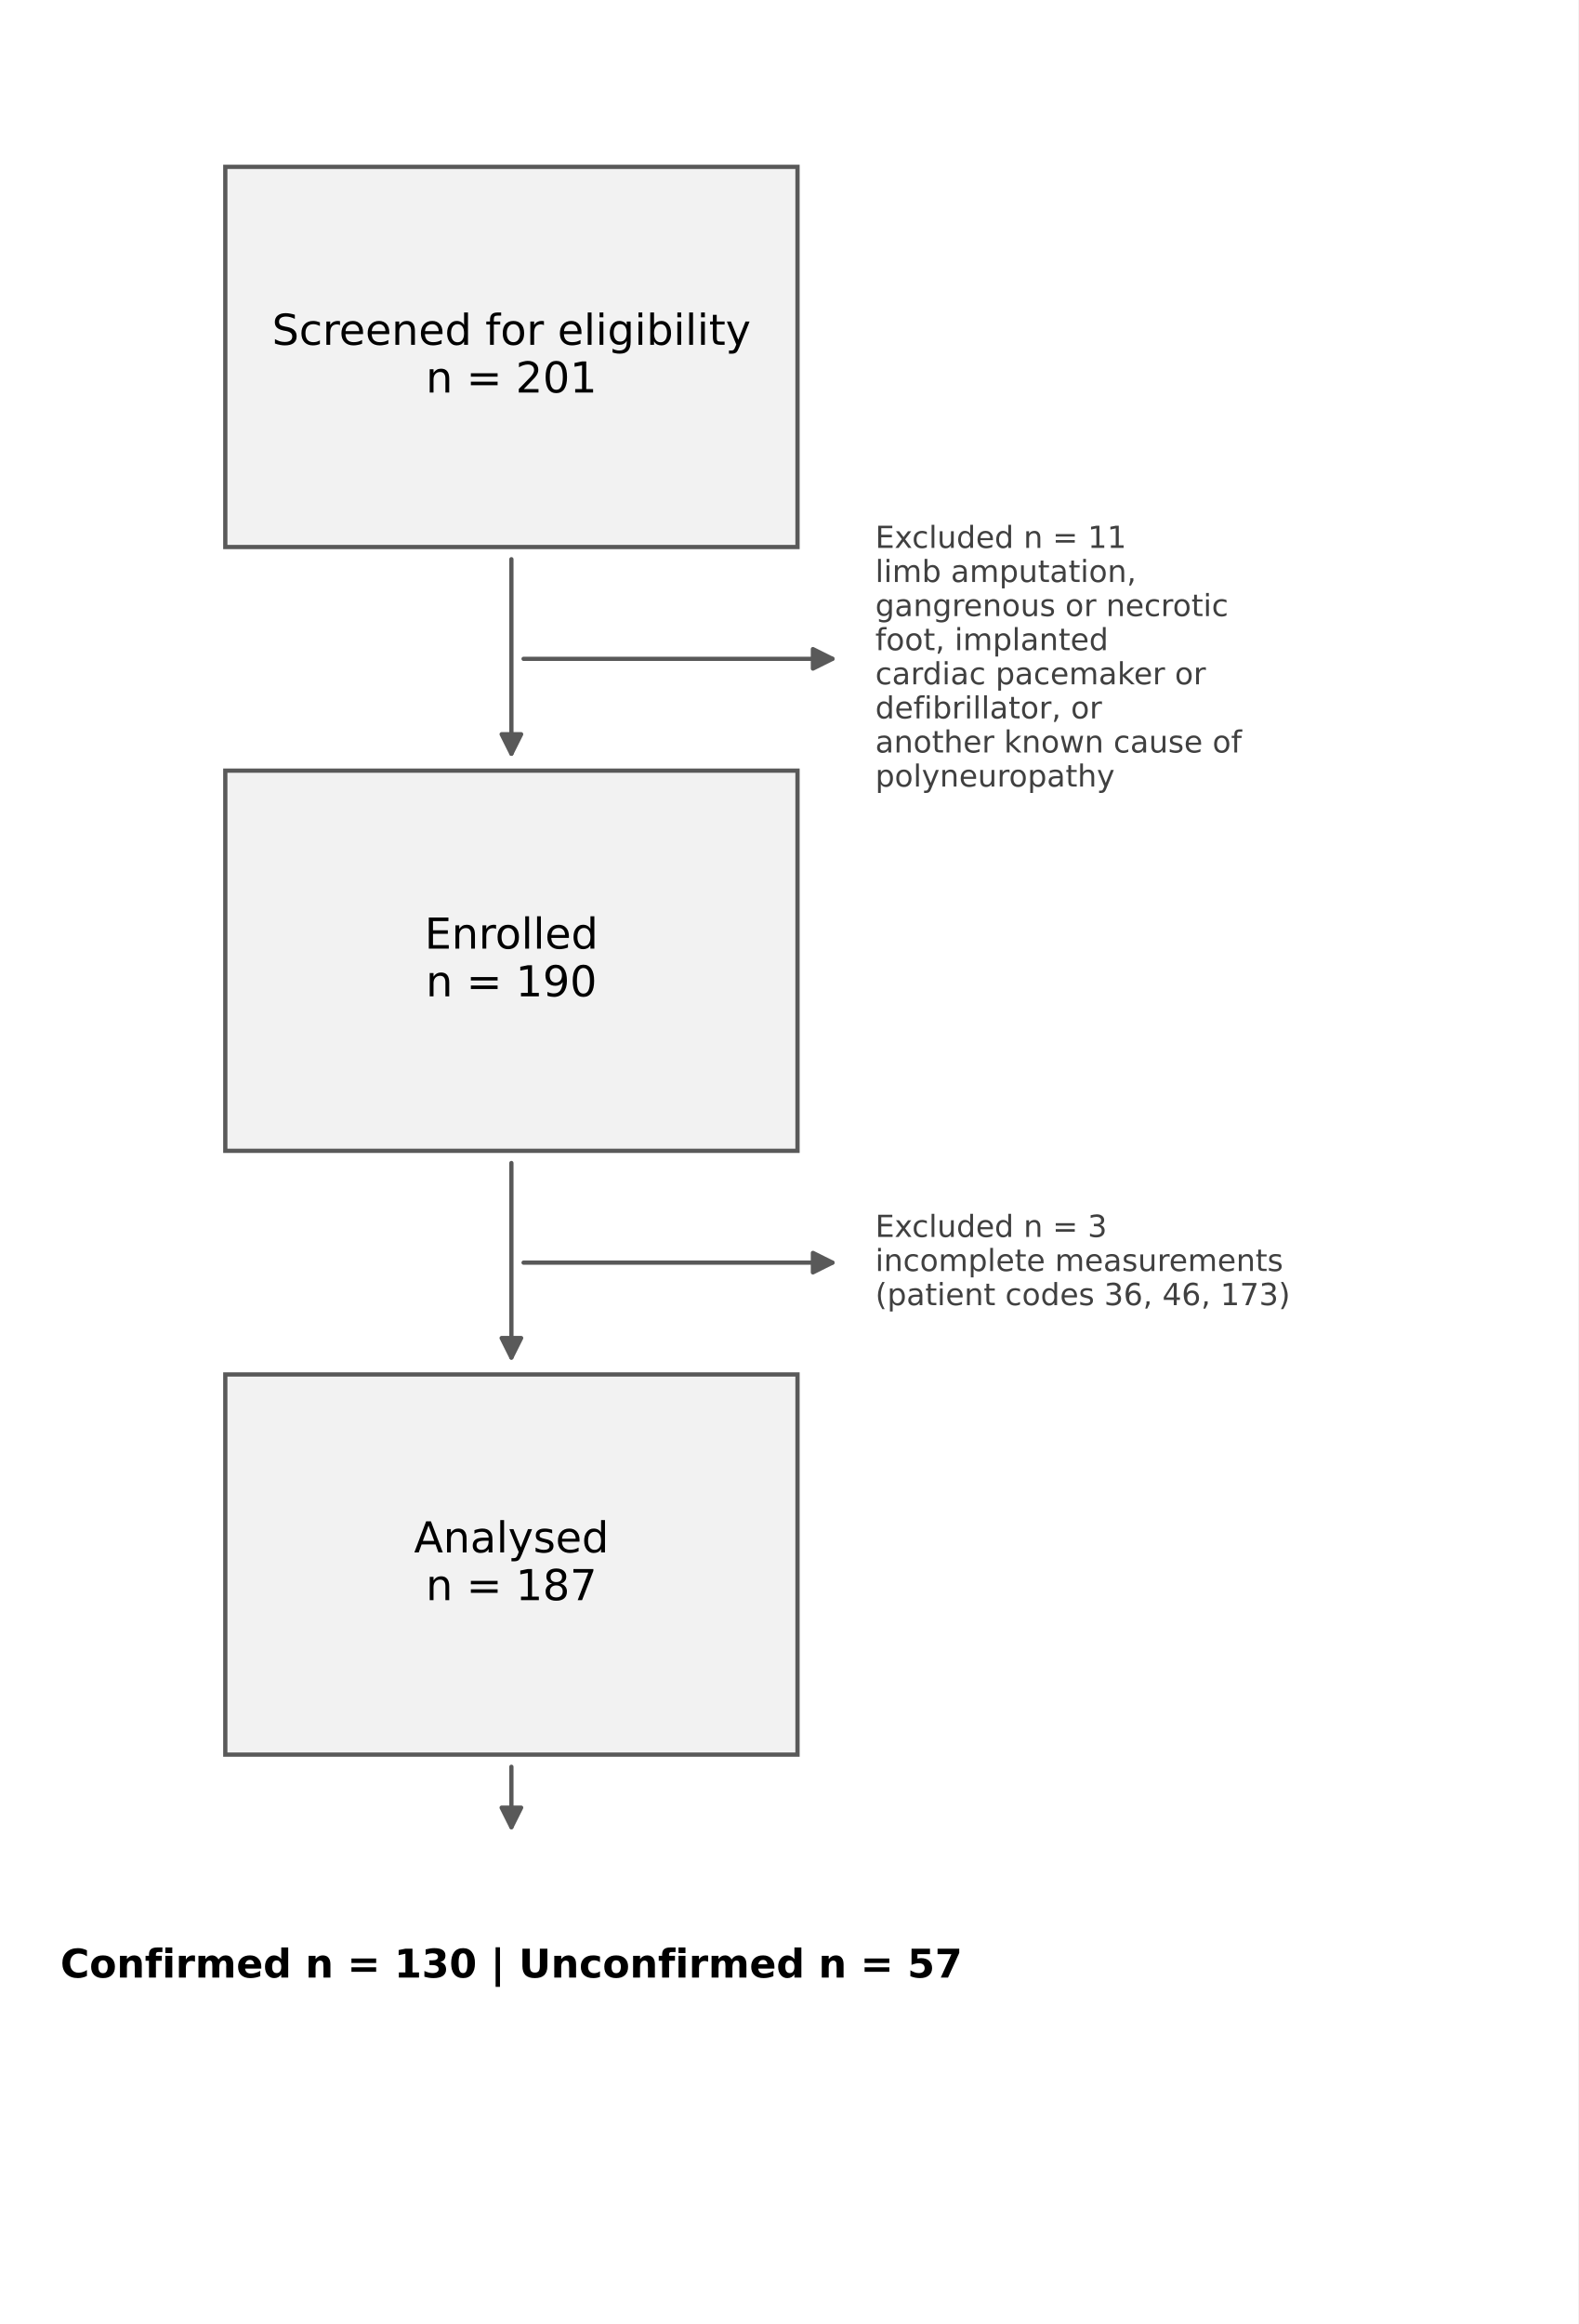
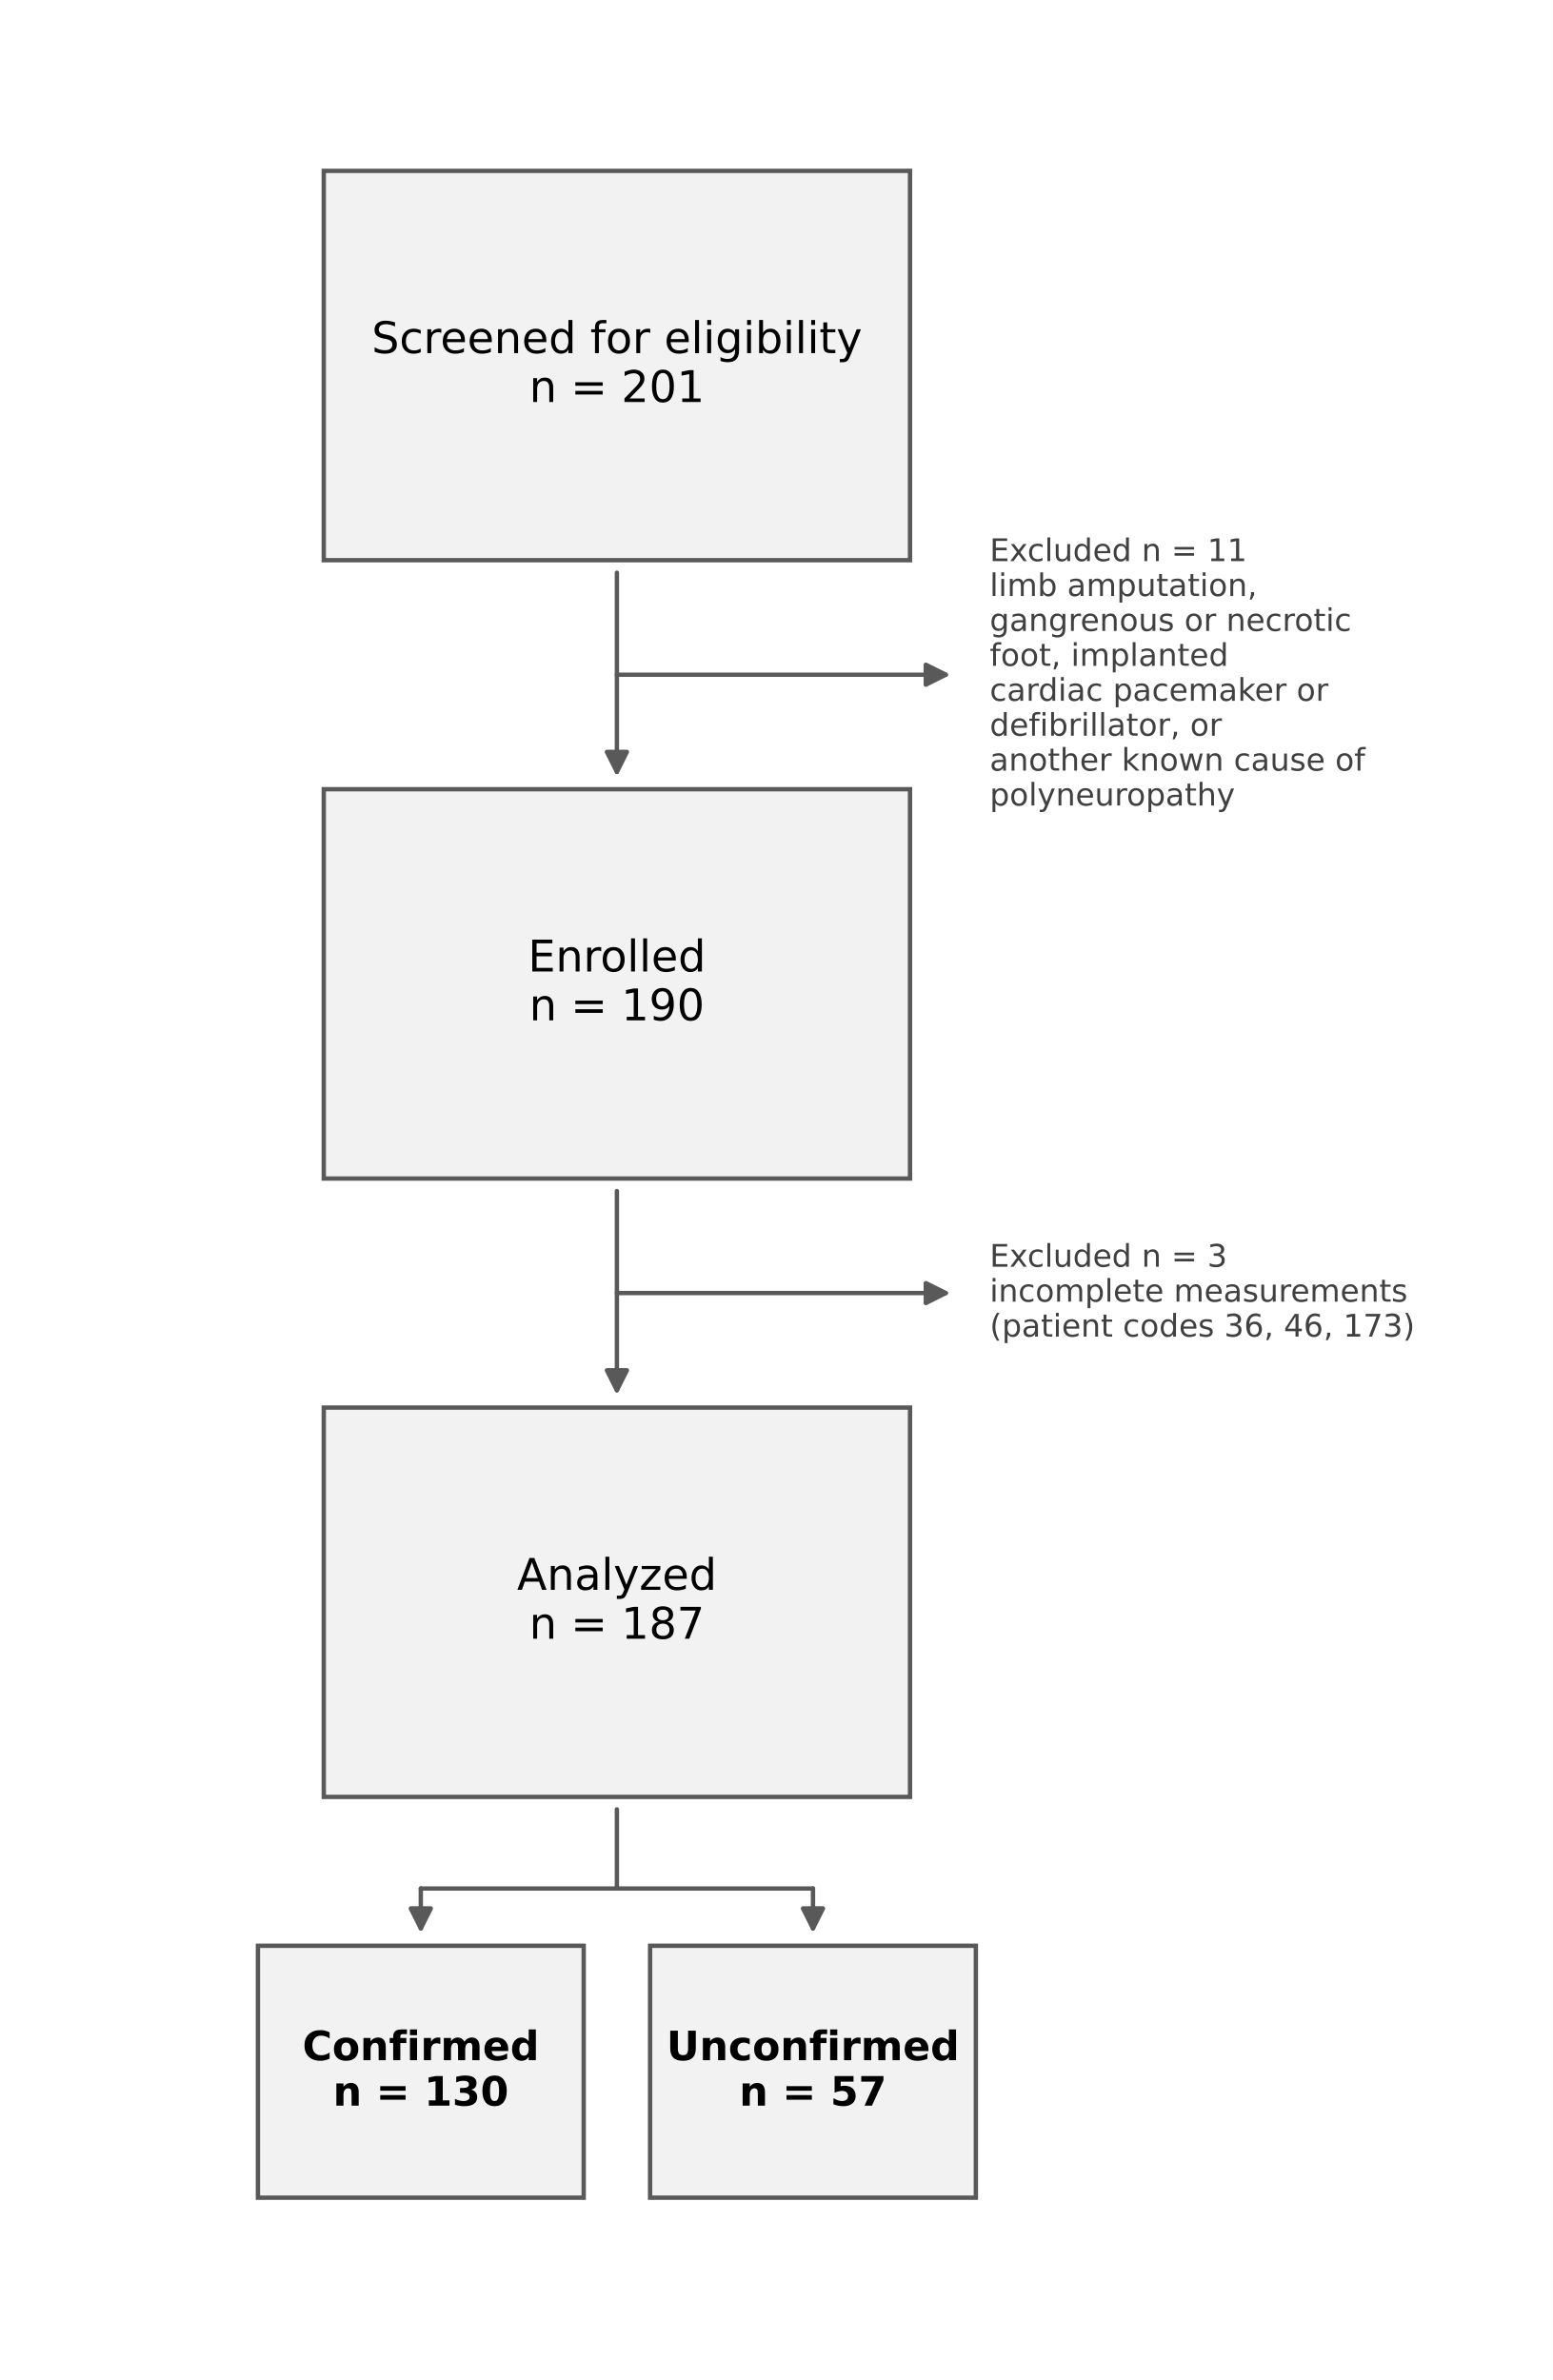
- <svg xmlns="http://www.w3.org/2000/svg" width="259.2pt" height="381.6pt" viewBox="0 0 259.2 381.6" version="1.1">
+ <svg xmlns="http://www.w3.org/2000/svg" width="248.917pt" height="381.6pt" viewBox="0 0 248.917 381.6" version="1.1">
  <defs>
    <style type="text/css">*{stroke-linejoin: round; stroke-linecap: butt}</style>
  </defs>
  <g id="figure_1">
    <g id="patch_1">
-       <path d="M 0 381.6  L 259.2 381.6  L 259.2 0  L 0 0  z " style="fill: #ffffff" />
+       <path d="M 0 381.6  L 248.917 381.6  L 248.917 0  L 0 0  z " style="fill: #ffffff" />
    </g>
    <g id="axes_1">
      <g id="patch_2">
-         <path d="M 37.002 89.82  L 130.983 89.82  L 130.983 27.396  L 37.002 27.396  z " clip-path="url(#pc9bba68174)" style="fill: #f2f2f2; stroke: #595959; stroke-width: 0.7; stroke-linejoin: miter" />
+         <path d="M 51.903 89.82  L 145.883 89.82  L 145.883 27.396  L 51.903 27.396  z " clip-path="url(#pb16adbec07)" style="fill: #f2f2f2; stroke: #595959; stroke-width: 0.7; stroke-linejoin: miter" />
      </g>
      <g id="patch_3">
-         <path d="M 37.002 188.964  L 130.983 188.964  L 130.983 126.54  L 37.002 126.54  z " clip-path="url(#pc9bba68174)" style="fill: #f2f2f2; stroke: #595959; stroke-width: 0.7; stroke-linejoin: miter" />
+         <path d="M 51.903 188.964  L 145.883 188.964  L 145.883 126.54  L 51.903 126.54  z " clip-path="url(#pb16adbec07)" style="fill: #f2f2f2; stroke: #595959; stroke-width: 0.7; stroke-linejoin: miter" />
      </g>
      <g id="patch_4">
-         <path d="M 37.002 288.108  L 130.983 288.108  L 130.983 225.684  L 37.002 225.684  z " clip-path="url(#pc9bba68174)" style="fill: #f2f2f2; stroke: #595959; stroke-width: 0.7; stroke-linejoin: miter" />
+         <path d="M 51.903 288.108  L 145.883 288.108  L 145.883 225.684  L 51.903 225.684  z " clip-path="url(#pb16adbec07)" style="fill: #f2f2f2; stroke: #595959; stroke-width: 0.7; stroke-linejoin: miter" />
      </g>
      <g id="patch_5">
-         <path d="M 83.992 91.824  Q 83.992 108.184 83.992 123.761  " clip-path="url(#pc9bba68174)" style="fill: none; stroke: #595959; stroke-width: 0.7; stroke-linecap: round" />
-         <path d="M 85.592 120.561  L 83.992 123.761  L 82.392 120.561  z " clip-path="url(#pc9bba68174)" style="fill: #595959; stroke: #595959; stroke-width: 0.7; stroke-linecap: round" />
+         <path d="M 98.893 91.824  Q 98.893 108.184 98.893 123.761  " clip-path="url(#pb16adbec07)" style="fill: none; stroke: #595959; stroke-width: 0.7; stroke-linecap: round" />
+         <path d="M 100.493 120.561  L 98.893 123.761  L 97.293 120.561  z " clip-path="url(#pb16adbec07)" style="fill: #595959; stroke: #595959; stroke-width: 0.7; stroke-linecap: round" />
      </g>
      <g id="patch_6">
-         <path d="M 83.992 190.968  Q 83.992 207.328 83.992 222.905  " clip-path="url(#pc9bba68174)" style="fill: none; stroke: #595959; stroke-width: 0.7; stroke-linecap: round" />
-         <path d="M 85.592 219.705  L 83.992 222.905  L 82.392 219.705  z " clip-path="url(#pc9bba68174)" style="fill: #595959; stroke: #595959; stroke-width: 0.7; stroke-linecap: round" />
+         <path d="M 98.893 190.968  Q 98.893 207.328 98.893 222.905  " clip-path="url(#pb16adbec07)" style="fill: none; stroke: #595959; stroke-width: 0.7; stroke-linecap: round" />
+         <path d="M 100.493 219.705  L 98.893 222.905  L 97.293 219.705  z " clip-path="url(#pb16adbec07)" style="fill: #595959; stroke: #595959; stroke-width: 0.7; stroke-linecap: round" />
      </g>
      <g id="patch_7">
-         <path d="M 85.994 108.18  Q 111.745 108.18 136.713 108.18  " clip-path="url(#pc9bba68174)" style="fill: none; stroke: #595959; stroke-width: 0.7; stroke-linecap: round" />
-         <path d="M 133.513 106.58  L 136.713 108.18  L 133.513 109.78  z " clip-path="url(#pc9bba68174)" style="fill: #595959; stroke: #595959; stroke-width: 0.7; stroke-linecap: round" />
+         <path d="M 98.893 108.18  Q 125.645 108.18 151.613 108.18  " clip-path="url(#pb16adbec07)" style="fill: none; stroke: #595959; stroke-width: 0.7; stroke-linecap: round" />
+         <path d="M 148.413 106.58  L 151.613 108.18  L 148.413 109.78  z " clip-path="url(#pb16adbec07)" style="fill: #595959; stroke: #595959; stroke-width: 0.7; stroke-linecap: round" />
      </g>
      <g id="patch_8">
-         <path d="M 85.994 207.324  Q 111.745 207.324 136.713 207.324  " clip-path="url(#pc9bba68174)" style="fill: none; stroke: #595959; stroke-width: 0.7; stroke-linecap: round" />
-         <path d="M 133.513 205.724  L 136.713 207.324  L 133.513 208.924  z " clip-path="url(#pc9bba68174)" style="fill: #595959; stroke: #595959; stroke-width: 0.7; stroke-linecap: round" />
+         <path d="M 98.893 207.324  Q 125.645 207.324 151.613 207.324  " clip-path="url(#pb16adbec07)" style="fill: none; stroke: #595959; stroke-width: 0.7; stroke-linecap: round" />
+         <path d="M 148.413 205.724  L 151.613 207.324  L 148.413 208.924  z " clip-path="url(#pb16adbec07)" style="fill: #595959; stroke: #595959; stroke-width: 0.7; stroke-linecap: round" />
      </g>
      <g id="patch_9">
-         <path d="M 83.992 290.105  Q 83.992 295.451 83.992 300.015  " clip-path="url(#pc9bba68174)" style="fill: none; stroke: #595959; stroke-width: 0.7; stroke-linecap: round" />
-         <path d="M 85.592 296.815  L 83.992 300.015  L 82.392 296.815  z " clip-path="url(#pc9bba68174)" style="fill: #595959; stroke: #595959; stroke-width: 0.7; stroke-linecap: round" />
+         <path d="M 98.893 290.105  Q 98.893 296.451 98.893 302.796  " clip-path="url(#pb16adbec07)" style="fill: none; stroke: #595959; stroke-width: 0.7; stroke-linecap: round" />
+       </g>
+       <g id="patch_10">
+         <path d="M 67.46 302.796  Q 98.893 302.796 130.327 302.796  " clip-path="url(#pb16adbec07)" style="fill: none; stroke: #595959; stroke-width: 0.7; stroke-linecap: round" />
+       </g>
+       <g id="patch_11">
+         <path d="M 67.46 302.796  Q 67.46 306.384 67.46 309.19  " clip-path="url(#pb16adbec07)" style="fill: none; stroke: #595959; stroke-width: 0.7; stroke-linecap: round" />
+         <path d="M 69.06 305.99  L 67.46 309.19  L 65.86 305.99  z " clip-path="url(#pb16adbec07)" style="fill: #595959; stroke: #595959; stroke-width: 0.7; stroke-linecap: round" />
+       </g>
+       <g id="patch_12">
+         <path d="M 41.348 352.368  L 93.571 352.368  L 93.571 311.976  L 41.348 311.976  z " clip-path="url(#pb16adbec07)" style="fill: #f2f2f2; stroke: #595959; stroke-width: 0.7; stroke-linejoin: miter" />
+       </g>
+       <g id="patch_13">
+         <path d="M 130.327 302.796  Q 130.327 306.384 130.327 309.19  " clip-path="url(#pb16adbec07)" style="fill: none; stroke: #595959; stroke-width: 0.7; stroke-linecap: round" />
+         <path d="M 131.927 305.99  L 130.327 309.19  L 128.727 305.99  z " clip-path="url(#pb16adbec07)" style="fill: #595959; stroke: #595959; stroke-width: 0.7; stroke-linecap: round" />
+       </g>
+       <g id="patch_14">
+         <path d="M 104.215 352.368  L 156.438 352.368  L 156.438 311.976  L 104.215 311.976  z " clip-path="url(#pb16adbec07)" style="fill: #f2f2f2; stroke: #595959; stroke-width: 0.7; stroke-linejoin: miter" />
      </g>
      <g id="text_1">
-         <text style="font-size: 7px; font-family: 'DejaVu Sans', 'Arial', 'Helvetica', sans-serif" transform="translate(44.67241 56.62033)">Screened for eligibility</text>
-         <text style="font-size: 7px; font-family: 'DejaVu Sans', 'Arial', 'Helvetica', sans-serif" transform="translate(69.93585 64.4588)">n = 201</text>
+         <text style="font-size: 7px; font-family: 'DejaVu Sans', 'Arial', 'Helvetica', sans-serif" transform="translate(59.57328 56.62033)">Screened for eligibility</text>
+         <text style="font-size: 7px; font-family: 'DejaVu Sans', 'Arial', 'Helvetica', sans-serif" transform="translate(84.83671 64.4588)">n = 201</text>
      </g>
      <g id="text_2">
-         <text style="font-size: 7px; font-family: 'DejaVu Sans', 'Arial', 'Helvetica', sans-serif" transform="translate(69.74061 155.7643)">Enrolled</text>
-         <text style="font-size: 7px; font-family: 'DejaVu Sans', 'Arial', 'Helvetica', sans-serif" transform="translate(69.93585 163.6028)">n = 190</text>
+         <text style="font-size: 7px; font-family: 'DejaVu Sans', 'Arial', 'Helvetica', sans-serif" transform="translate(84.64148 155.7643)">Enrolled</text>
+         <text style="font-size: 7px; font-family: 'DejaVu Sans', 'Arial', 'Helvetica', sans-serif" transform="translate(84.83671 163.6028)">n = 190</text>
      </g>
      <g id="text_3">
-         <text style="font-size: 7px; font-family: 'DejaVu Sans', 'Arial', 'Helvetica', sans-serif" transform="translate(67.99225 254.9083)">Analysed</text>
-         <text style="font-size: 7px; font-family: 'DejaVu Sans', 'Arial', 'Helvetica', sans-serif" transform="translate(69.93585 262.7468)">n = 187</text>
+         <text style="font-size: 7px; font-family: 'DejaVu Sans', 'Arial', 'Helvetica', sans-serif" transform="translate(82.87945 254.9083)">Analyzed</text>
+         <text style="font-size: 7px; font-family: 'DejaVu Sans', 'Arial', 'Helvetica', sans-serif" transform="translate(84.83671 262.7468)">n = 187</text>
      </g>
      <g id="text_4">
-         <text style="font-size: 5px; font-family: 'DejaVu Sans', 'Arial', 'Helvetica', sans-serif; fill: #404040" transform="translate(143.7548 89.96352)">Excluded n = 11</text>
-         <text style="font-size: 5px; font-family: 'DejaVu Sans', 'Arial', 'Helvetica', sans-serif; fill: #404040" transform="translate(143.7548 95.56242)">limb amputation,</text>
-         <text style="font-size: 5px; font-family: 'DejaVu Sans', 'Arial', 'Helvetica', sans-serif; fill: #404040" transform="translate(143.7548 101.1613)">gangrenous or necrotic</text>
-         <text style="font-size: 5px; font-family: 'DejaVu Sans', 'Arial', 'Helvetica', sans-serif; fill: #404040" transform="translate(143.7548 106.7602)">foot, implanted</text>
-         <text style="font-size: 5px; font-family: 'DejaVu Sans', 'Arial', 'Helvetica', sans-serif; fill: #404040" transform="translate(143.7548 112.3591)">cardiac pacemaker or</text>
-         <text style="font-size: 5px; font-family: 'DejaVu Sans', 'Arial', 'Helvetica', sans-serif; fill: #404040" transform="translate(143.7548 117.958)">defibrillator, or</text>
-         <text style="font-size: 5px; font-family: 'DejaVu Sans', 'Arial', 'Helvetica', sans-serif; fill: #404040" transform="translate(143.7548 123.557)">another known cause of</text>
-         <text style="font-size: 5px; font-family: 'DejaVu Sans', 'Arial', 'Helvetica', sans-serif; fill: #404040" transform="translate(143.7548 129.1559)">polyneuropathy</text>
+         <text style="font-size: 5px; font-family: 'DejaVu Sans', 'Arial', 'Helvetica', sans-serif; fill: #404040" transform="translate(158.6557 89.96352)">Excluded n = 11</text>
+         <text style="font-size: 5px; font-family: 'DejaVu Sans', 'Arial', 'Helvetica', sans-serif; fill: #404040" transform="translate(158.6557 95.56242)">limb amputation,</text>
+         <text style="font-size: 5px; font-family: 'DejaVu Sans', 'Arial', 'Helvetica', sans-serif; fill: #404040" transform="translate(158.6557 101.1613)">gangrenous or necrotic</text>
+         <text style="font-size: 5px; font-family: 'DejaVu Sans', 'Arial', 'Helvetica', sans-serif; fill: #404040" transform="translate(158.6557 106.7602)">foot, implanted</text>
+         <text style="font-size: 5px; font-family: 'DejaVu Sans', 'Arial', 'Helvetica', sans-serif; fill: #404040" transform="translate(158.6557 112.3591)">cardiac pacemaker or</text>
+         <text style="font-size: 5px; font-family: 'DejaVu Sans', 'Arial', 'Helvetica', sans-serif; fill: #404040" transform="translate(158.6557 117.958)">defibrillator, or</text>
+         <text style="font-size: 5px; font-family: 'DejaVu Sans', 'Arial', 'Helvetica', sans-serif; fill: #404040" transform="translate(158.6557 123.557)">another known cause of</text>
+         <text style="font-size: 5px; font-family: 'DejaVu Sans', 'Arial', 'Helvetica', sans-serif; fill: #404040" transform="translate(158.6557 129.1559)">polyneuropathy</text>
      </g>
      <g id="text_5">
-         <text style="font-size: 5px; font-family: 'DejaVu Sans', 'Arial', 'Helvetica', sans-serif; fill: #404040" transform="translate(143.7548 203.1048)">Excluded n = 3</text>
-         <text style="font-size: 5px; font-family: 'DejaVu Sans', 'Arial', 'Helvetica', sans-serif; fill: #404040" transform="translate(143.7548 208.7037)">incomplete measurements</text>
-         <text style="font-size: 5px; font-family: 'DejaVu Sans', 'Arial', 'Helvetica', sans-serif; fill: #404040" transform="translate(143.7548 214.3026)">(patient codes 36, 46, 173)</text>
+         <text style="font-size: 5px; font-family: 'DejaVu Sans', 'Arial', 'Helvetica', sans-serif; fill: #404040" transform="translate(158.6557 203.1048)">Excluded n = 3</text>
+         <text style="font-size: 5px; font-family: 'DejaVu Sans', 'Arial', 'Helvetica', sans-serif; fill: #404040" transform="translate(158.6557 208.7037)">incomplete measurements</text>
+         <text style="font-size: 5px; font-family: 'DejaVu Sans', 'Arial', 'Helvetica', sans-serif; fill: #404040" transform="translate(158.6557 214.3026)">(patient codes 36, 46, 173)</text>
      </g>
      <g id="text_6">
-         <text style="font-weight: 700; font-size: 6.5px; font-family: 'DejaVu Sans', 'Arial', 'Helvetica', sans-serif; text-anchor: middle" x="83.992" y="324.709" transform="rotate(-0 83.99217 324.7094)">Confirmed n = 130  |  Unconfirmed n = 57</text>
+         <text style="font-weight: 700; font-size: 6.5px; font-family: 'DejaVu Sans', 'Arial', 'Helvetica', sans-serif" transform="translate(48.48007 330.3263)">Confirmed</text>
+         <text style="font-weight: 700; font-size: 6.5px; font-family: 'DejaVu Sans', 'Arial', 'Helvetica', sans-serif" transform="translate(53.37589 337.6049)">n = 130</text>
+       </g>
+       <g id="text_7">
+         <text style="font-weight: 700; font-size: 6.5px; font-family: 'DejaVu Sans', 'Arial', 'Helvetica', sans-serif" transform="translate(106.8529 330.3263)">Unconfirmed</text>
+         <text style="font-weight: 700; font-size: 6.5px; font-family: 'DejaVu Sans', 'Arial', 'Helvetica', sans-serif" transform="translate(118.5041 337.6049)">n = 57</text>
      </g>
    </g>
  </g>
  <defs>
-     <clipPath id="pc9bba68174">
-       <rect x="7.2" y="7.2" width="244.8" height="367.2" />
+     <clipPath id="pb16adbec07">
+       <rect x="7.2" y="7.2" width="234.517" height="367.2" />
    </clipPath>
  </defs>
</svg>
